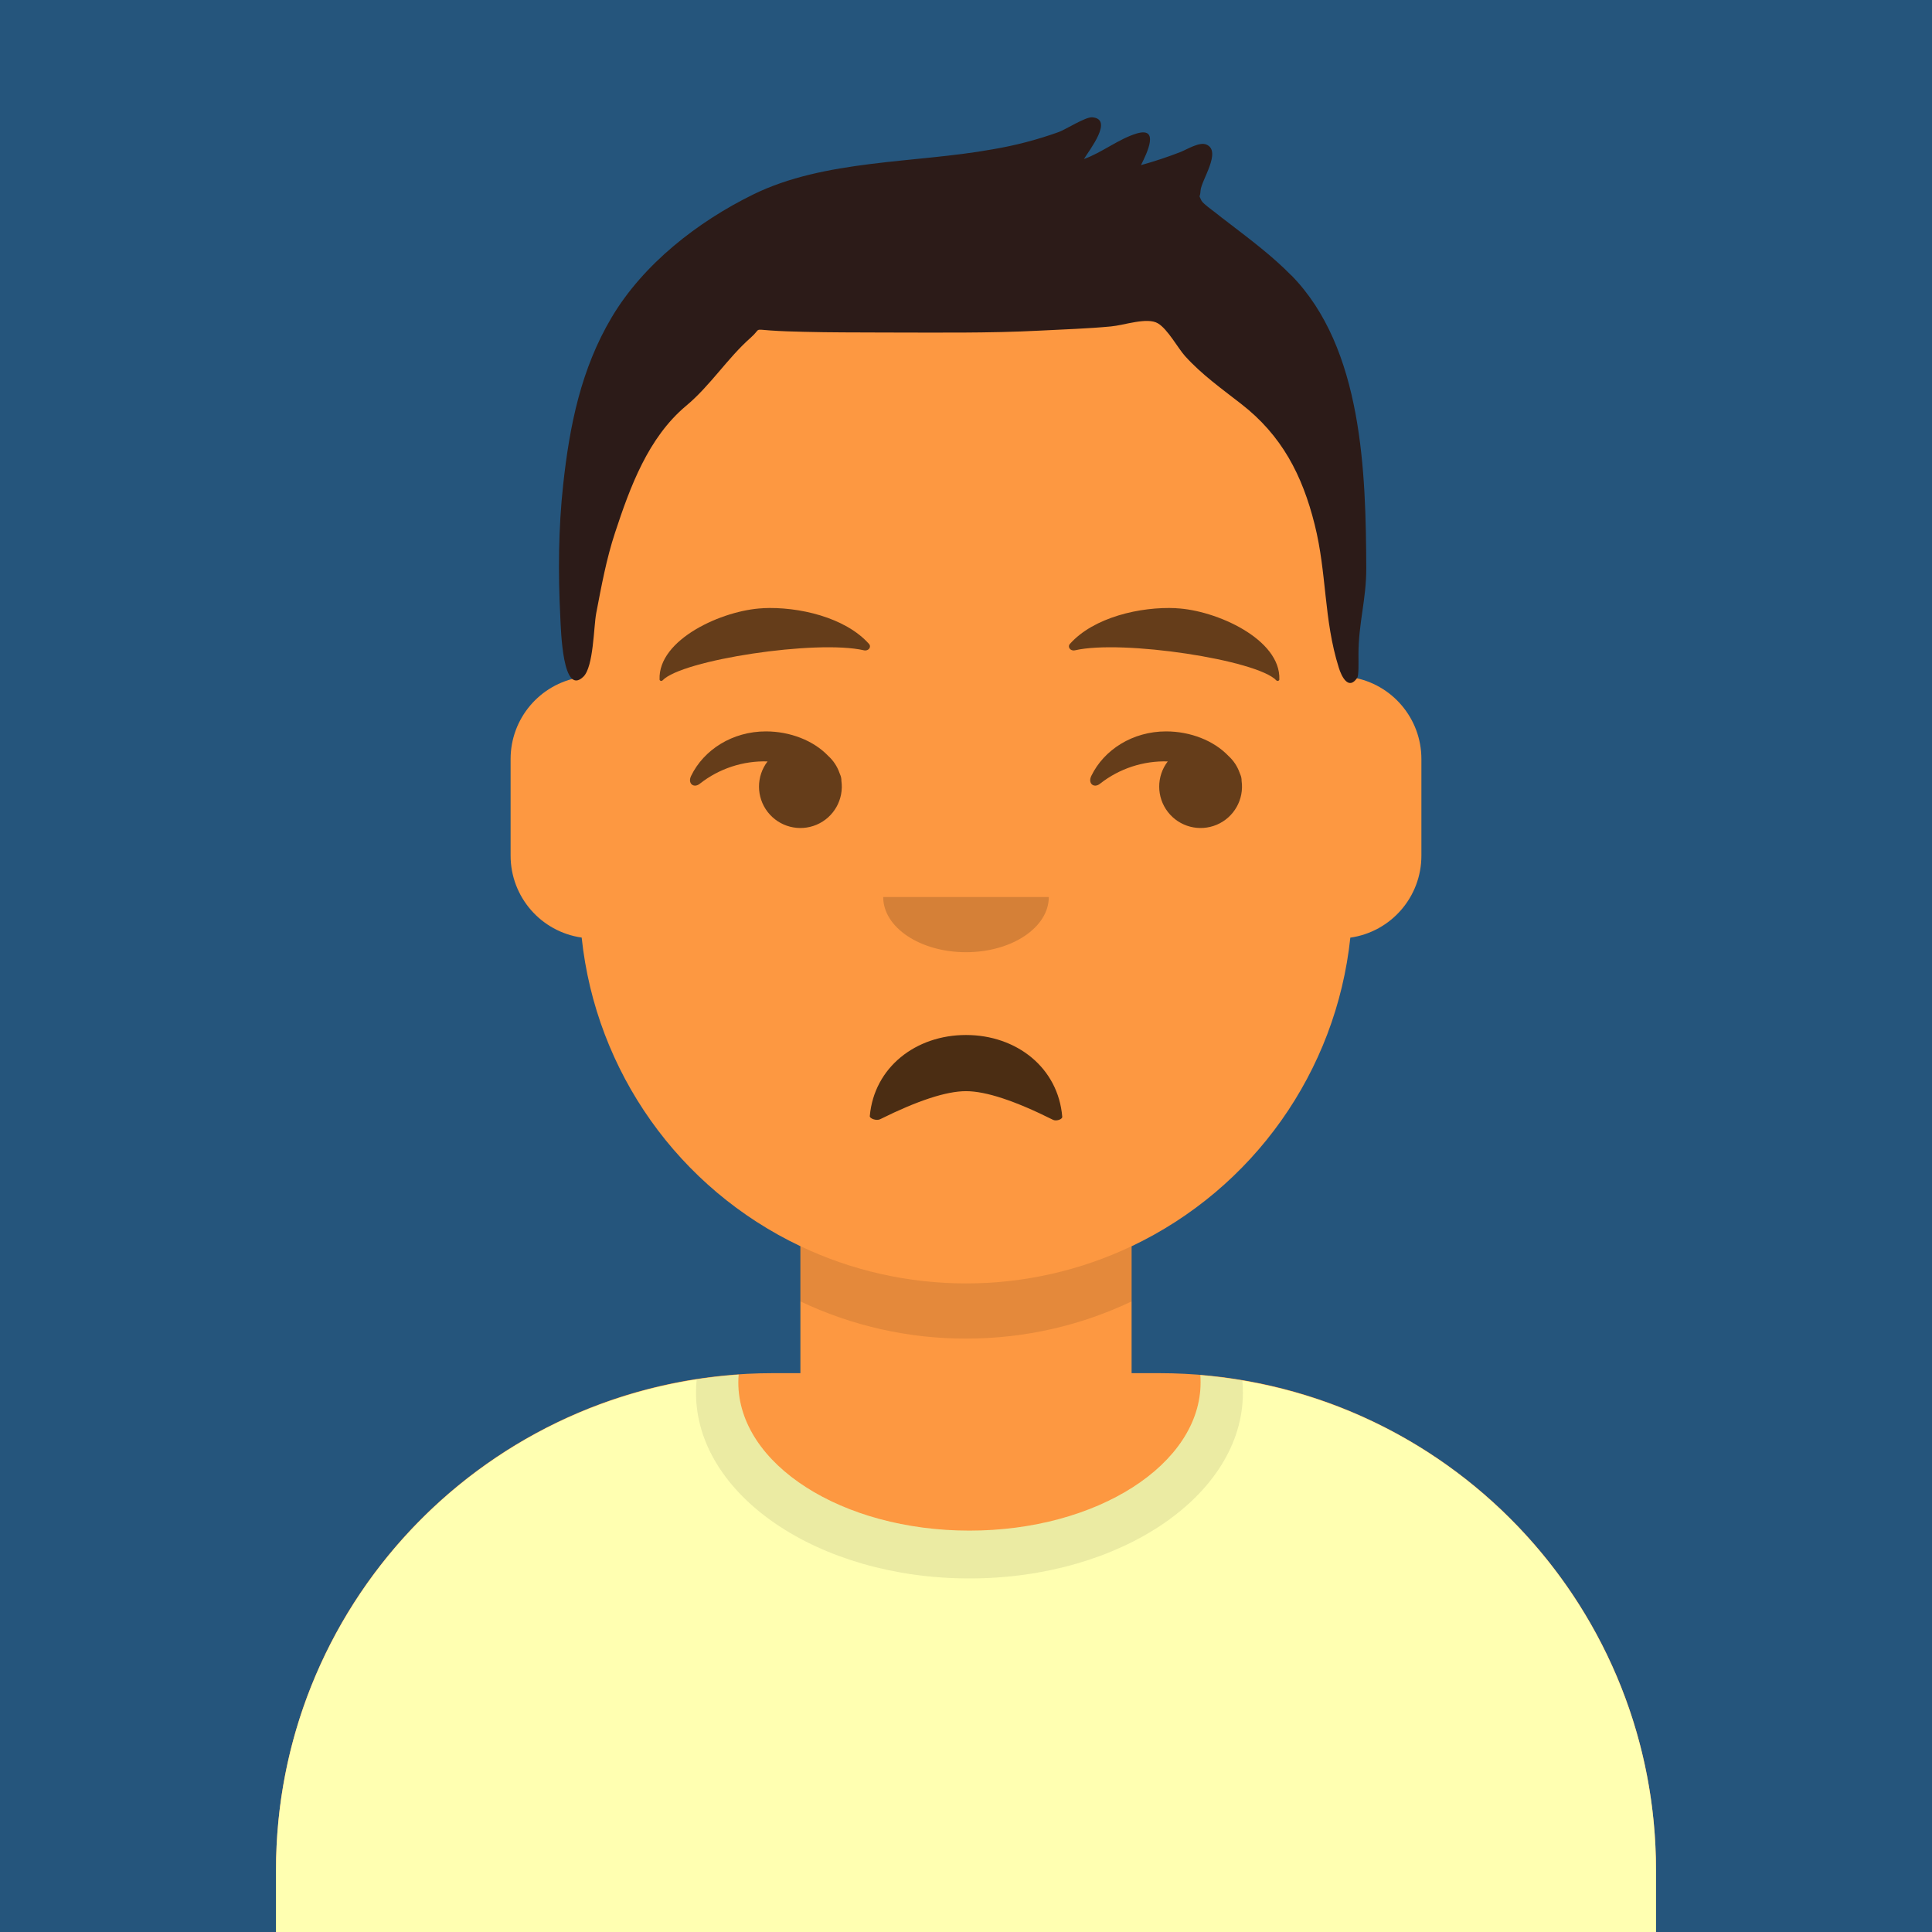
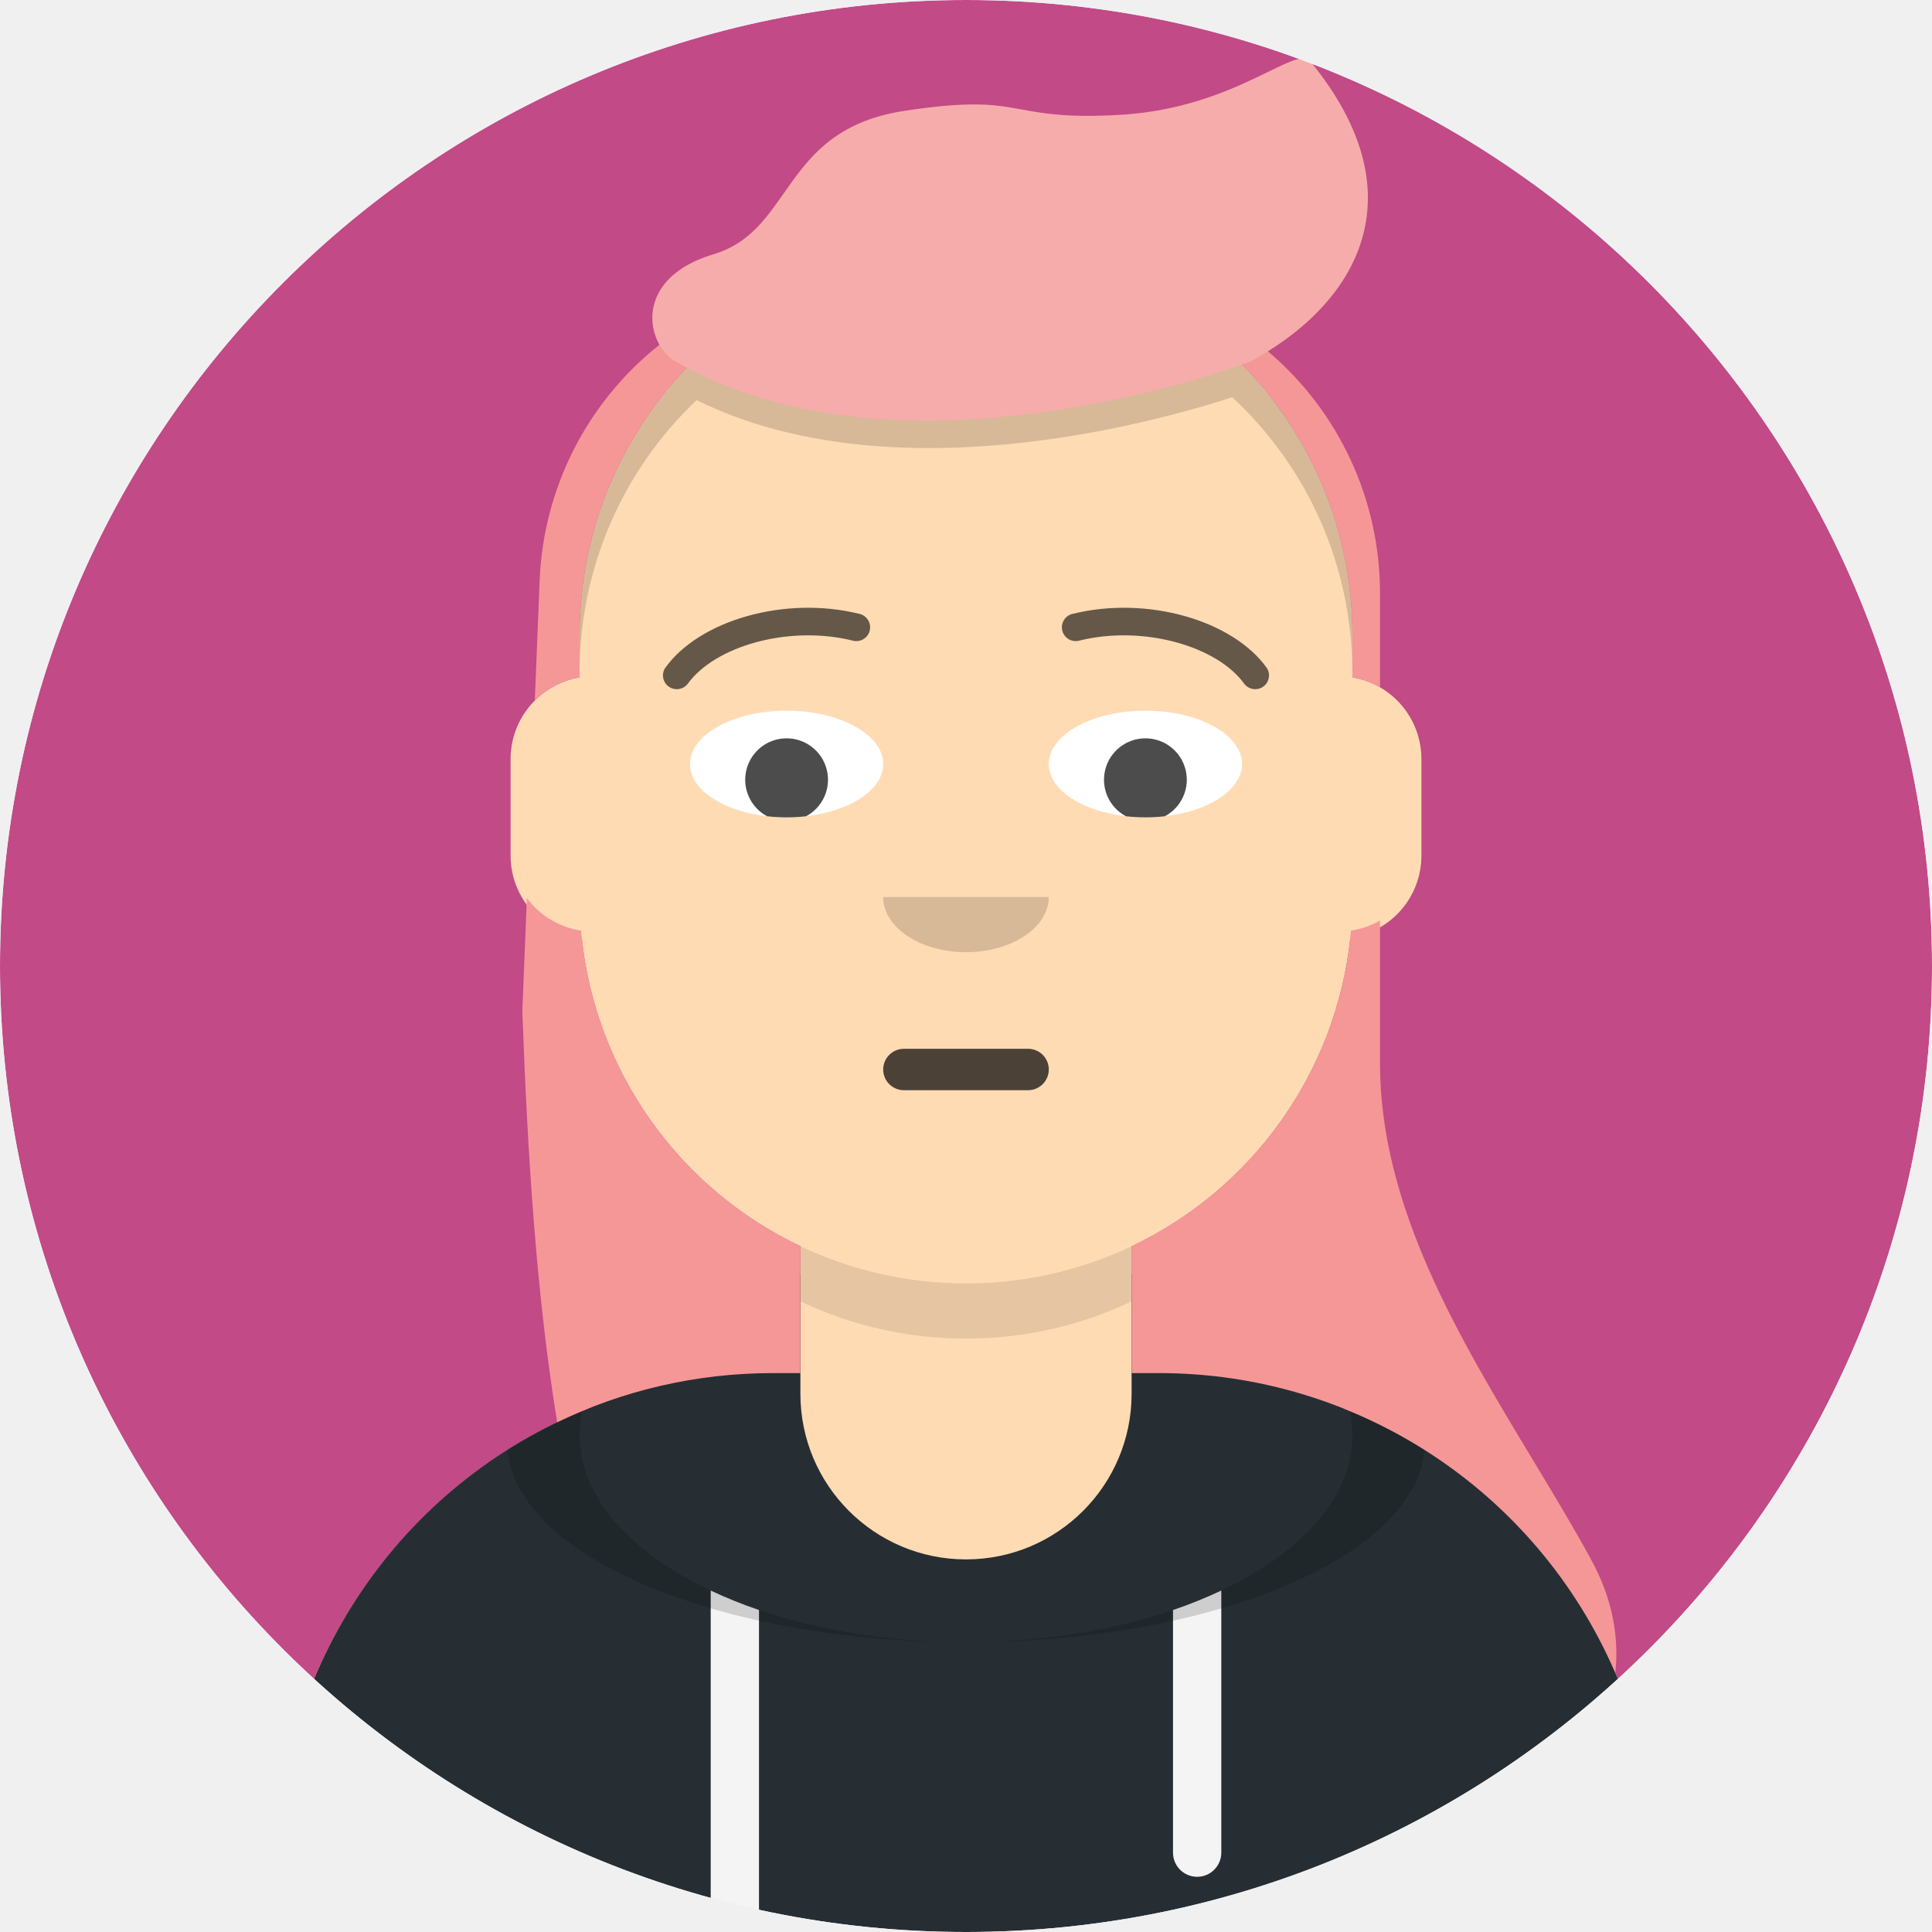
- <svg xmlns="http://www.w3.org/2000/svg" viewBox="0 0 280 280" fill="none" shape-rendering="auto">
-   <mask id="viewboxMask">
-     <rect width="280" height="280" rx="0" ry="0" x="0" y="0" fill="#fff" />
-   </mask>
-   <g mask="url(#viewboxMask)">
-     <rect fill="#25557c" width="280" height="280" x="0" y="0" />
-     <g transform="translate(8)">
-       <path d="M132 36a56 56 0 0 0-56 56v6.17A12 12 0 0 0 66 110v14a12 12 0 0 0 10.3 11.88 56.04 56.04 0 0 0 31.7 44.73v18.4h-4a72 72 0 0 0-72 72v9h200v-9a72 72 0 0 0-72-72h-4v-18.39a56.04 56.04 0 0 0 31.7-44.73A12 12 0 0 0 198 124v-14a12 12 0 0 0-10-11.83V92a56 56 0 0 0-56-56Z" fill="#fd9841" />
-       <path d="M108 180.61v8a55.79 55.79 0 0 0 24 5.39c8.59 0 16.73-1.93 24-5.39v-8a55.79 55.79 0 0 1-24 5.39 55.79 55.79 0 0 1-24-5.39Z" fill="#000" fill-opacity=".1" />
-       <g transform="translate(0 170)">
-         <path d="M132.5 51.83c18.5 0 33.5-9.62 33.5-21.48 0-.36-.01-.7-.04-1.06A72 72 0 0 1 232 101.04V110H32v-8.95a72 72 0 0 1 67.05-71.83c-.03.37-.05.75-.05 1.13 0 11.86 15 21.48 33.5 21.48Z" fill="#ffffb1" />
-         <path d="M132.5 58.76c21.89 0 39.63-12.05 39.63-26.91 0-.6-.02-1.2-.08-1.8-2-.33-4.03-.59-6.1-.76.04.35.05.7.05 1.06 0 11.86-15 21.48-33.5 21.48S99 42.2 99 30.35c0-.38.02-.76.05-1.13-2.06.14-4.08.36-6.08.67-.07.65-.1 1.3-.1 1.96 0 14.86 17.74 26.91 39.63 26.91Z" fill="#000" fill-opacity=".08" />
+ <svg xmlns="http://www.w3.org/2000/svg" viewBox="0 0 512 512" width="512" height="512">
+   <defs>
+     <clipPath id="fc">
+       <circle cx="256" cy="256" r="256" />
+     </clipPath>
+   </defs>
+   <g clip-path="url(#fc)">
+     <svg viewBox="0 0 280 280" width="512" height="512" preserveAspectRatio="xMidYMid meet">
+       <mask id="viewboxMask">
+         <rect width="280" height="280" rx="0" ry="0" x="0" y="0" fill="#fff" />
+       </mask>
+       <g mask="url(#viewboxMask)">
+         <rect fill="#C24A87" width="280" height="280" x="0" y="0" />
+         <g transform="translate(8)">
+           <path d="M132 36a56 56 0 0 0-56 56v6.17A12 12 0 0 0 66 110v14a12 12 0 0 0 10.3 11.88 56.04 56.04 0 0 0 31.7 44.73v18.4h-4a72 72 0 0 0-72 72v9h200v-9a72 72 0 0 0-72-72h-4v-18.39a56.04 56.04 0 0 0 31.7-44.73A12 12 0 0 0 198 124v-14a12 12 0 0 0-10-11.83V92a56 56 0 0 0-56-56Z" fill="#ffdbb4" />
+           <path d="M108 180.61v8a55.79 55.79 0 0 0 24 5.39c8.59 0 16.73-1.93 24-5.39v-8a55.79 55.79 0 0 1-24 5.39 55.79 55.79 0 0 1-24-5.39Z" fill="#000" fill-opacity=".1" />
+           <g transform="translate(0 170)">
+             <path d="M108 14.7c-15.52 3.68-27.1 10.83-30.77 19.44A72.02 72.02 0 0 0 32 101v9h200v-9a72.02 72.02 0 0 0-45.23-66.86C183.1 25.53 171.52 18.38 156 14.7V32a24 24 0 1 1-48 0V14.7Z" fill="#262e33" />
+             <path d="M102 63.34a67.1 67.1 0 0 1-7-2.82V110h7V63.34ZM162 63.34a67.04 67.04 0 0 0 7-2.82V98.5a3.5 3.5 0 1 1-7 0V63.34Z" fill="#F4F4F4" />
+             <path d="M187.62 34.49a71.79 71.79 0 0 1 10.83 5.63C197.11 55.62 167.87 68 132 68c30.93 0 56-13.43 56-30 0-1.19-.13-2.36-.38-3.51ZM76.38 34.49a16.48 16.48 0 0 0-.38 3.5c0 16.58 25.07 30 56 30-35.87 0-65.1-12.38-66.45-27.88a71.79 71.79 0 0 1 10.83-5.63Z" fill="#000" fill-opacity=".16" />
+           </g>
+           <g transform="translate(78 134)">
+             <rect x="42" y="18" width="24" height="6" rx="3" fill="#000" fill-opacity=".7" />
+           </g>
+           <g transform="translate(104 122)">
+             <path fill-rule="evenodd" clip-rule="evenodd" d="M16 8c0 4.42 5.37 8 12 8s12-3.58 12-8" fill="#000" fill-opacity=".16" />
+           </g>
+           <g transform="translate(76 90)">
+             <path d="M44 20.73c0 4.26-6.27 7.72-14 7.72S16 25 16 20.73C16 16.46 22.27 13 30 13s14 3.46 14 7.73ZM96 20.73c0 4.26-6.27 7.72-14 7.72S68 25 68 20.73C68 16.46 74.27 13 82 13s14 3.46 14 7.73Z" fill="#fff" />
+             <path d="M32.82 28.3a25.15 25.15 0 0 1-5.64 0 6 6 0 1 1 5.64 0ZM84.82 28.3a25.15 25.15 0 0 1-5.64 0 6 6 0 1 1 5.64 0Z" fill="#000" fill-opacity=".7" />
+           </g>
+           <g transform="translate(76 82)">
+             <path d="M15.63 17.16c3.92-5.51 14.65-8.6 23.9-6.33a2 2 0 1 0 .95-3.88c-10.74-2.64-23.17.94-28.11 7.9a2 2 0 0 0 3.26 2.3ZM96.37 17.16c-3.91-5.51-14.65-8.6-23.9-6.33a2 2 0 1 1-.95-3.88c10.74-2.64 23.17.94 28.11 7.9a2 2 0 0 1-3.26 2.3Z" fill="#000" fill-opacity=".6" />
+           </g>
+           <g transform="translate(-1)">
+             <path d="m175.83 55.92-.03.02c.76.88 1.49 1.78 2.19 2.7a55.74 55.74 0 0 1 11 33.36v5.5c0-15.77-6.69-29.98-17.4-39.93-11.58 3.77-49.58 14.27-77.63.42A54.35 54.35 0 0 0 77 97.5V92c0-12.5 4.1-24.04 11.01-33.35.71-.94 1.45-1.86 2.22-2.75l-.02-.02A55.88 55.88 0 0 1 133 36a55.88 55.88 0 0 1 42.82 19.92Z" fill="#000" fill-opacity=".16" />
+             <path d="M92.54 53.29A55.81 55.81 0 0 0 77 91.99v6.17a11.97 11.97 0 0 0-6.49 3.34l.7-17.37a45.92 45.92 0 0 1 17.37-34.17c-2.2-3.84-1.45-10.33 7.8-13.1 5.07-1.5 7.57-5.08 10.24-8.88 3.5-5 7.27-10.37 17.48-11.92 9.87-1.5 13.23-.88 17.05-.18 3.13.57 6.58 1.2 14.2.76 9.85-.57 16.86-4 21.43-6.22 3.26-1.6 5.27-2.58 6.17-1.47 15.42 18.9 6.97 33.8-6.2 41.96A45.9 45.9 0 0 1 193 86v13.6c-1.22-.7-2.56-1.2-4-1.43V92c0-15.26-6.1-29.09-16-39.19-7.76 2.75-50.39 16.55-80.46.48ZM223.61 226.05c3.06 5.6 4.05 11.12 3.5 16.38A72.02 72.02 0 0 0 161 199h-4v-18.39a56.03 56.03 0 0 0 31.8-45.74c1.5-.23 2.93-.74 4.2-1.47v20.7c0 20.77 11.47 39.79 22.15 57.47 2.97 4.93 5.88 9.75 8.46 14.48ZM68.7 146.5l.66-16.35a12 12 0 0 0 7.85 4.72A56.03 56.03 0 0 0 109 180.6V199h-4c-11.2 0-21.8 2.56-31.25 7.12-2.99-18.29-4.3-38.68-5.05-59.62Z" fill="#f59797" />
+             <path fill-rule="evenodd" clip-rule="evenodd" d="M90.88 52.36c33.22 19.3 83.37 0 83.37 0 14.53-7.77 25.08-23.32 8.7-43.4-2.17-2.66-10.7 6.72-27.6 7.7-16.9.97-13.27-3.31-31.25-.59-17.97 2.73-15.99 17.3-27.72 20.8-11.73 3.5-9.8 13-5.5 15.5Z" fill="#fff" fill-opacity=".2" />
+           </g>
+           <g transform="translate(49 72)" />
+           <g transform="translate(62 42)" />
+         </g>
      </g>
-       <g transform="translate(78 134)">
-         <path fill-rule="evenodd" clip-rule="evenodd" d="M40.06 27.72C40.7 20.7 46.7 16 54 16c7.34 0 13.36 4.75 13.95 11.85.03.38-.87.67-1.32.45-5.54-2.77-9.75-4.16-12.63-4.16-2.84 0-7 1.36-12.45 4.07-.5.25-1.53-.07-1.5-.49Z" fill="#000" fill-opacity=".7" />
-       </g>
-       <g transform="translate(104 122)">
-         <path fill-rule="evenodd" clip-rule="evenodd" d="M16 8c0 4.42 5.37 8 12 8s12-3.58 12-8" fill="#000" fill-opacity=".16" />
-       </g>
-       <g transform="translate(76 90)">
-         <path d="M27 16c-4.84 0-9 2.65-10.84 6.45-.54 1.1.39 1.85 1.28 1.12a15.13 15.13 0 0 1 9.8-3.22 6 6 0 1 0 10.7 2.8 2 2 0 0 0-.12-.74l-.15-.38a6 6 0 0 0-1.64-2.48C33.9 17.32 30.5 16 27 16ZM85 16c-4.84 0-9 2.65-10.84 6.45-.54 1.1.39 1.85 1.28 1.12a15.13 15.13 0 0 1 9.8-3.22 6 6 0 1 0 10.7 2.8 2 2 0 0 0-.12-.74l-.15-.38a6 6 0 0 0-1.64-2.48C91.9 17.32 88.5 16 85 16Z" fill="#000" fill-opacity=".6" />
-       </g>
-       <g transform="translate(76 82)">
-         <path d="M26.55 6.15c-5.8.27-15.2 4.49-14.96 10.34.01.18.3.27.43.12 2.76-2.96 22.32-5.95 29.2-4.36.64.14 1.12-.48.72-.93-3.43-3.85-10.2-5.43-15.4-5.18ZM86.45 6.15c5.8.27 15.2 4.49 14.96 10.34-.01.18-.3.27-.43.12-2.76-2.96-22.32-5.95-29.2-4.36-.64.14-1.12-.48-.72-.93 3.43-3.85 10.2-5.43 15.4-5.18Z" fill-rule="evenodd" clip-rule="evenodd" fill="#000" fill-opacity=".6" />
-       </g>
-       <g transform="translate(-1)">
-         <path fill-rule="evenodd" clip-rule="evenodd" d="M180.15 39.92c-2.76-2.82-5.96-5.21-9.08-7.61-.69-.53-1.39-1.05-2.06-1.6-.15-.12-1.72-1.24-1.9-1.66-.45-.99-.19-.22-.12-1.4.08-1.5 3.13-5.73.85-6.7-1-.43-2.8.7-3.75 1.08a59.56 59.56 0 0 1-5.73 1.9c.93-1.85 2.7-5.57-.63-4.58-2.6.78-5.03 2.77-7.64 3.7.86-1.4 4.32-5.8 1.2-6.05-.98-.07-3.8 1.75-4.86 2.14a55.81 55.81 0 0 1-9.63 2.51c-11.2 2.02-24.3 1.45-34.65 6.54-8 3.93-15.88 10.03-20.5 17.8-4.44 7.48-6.1 15.67-7.03 24.25-.69 6.3-.74 12.8-.42 19.12.1 2.07.34 11.61 3.34 8.72 1.5-1.44 1.49-7.25 1.87-9.22.75-3.91 1.47-7.85 2.72-11.64 2.2-6.68 4.81-13.8 10.3-18.4 3.53-2.94 6.01-6.93 9.39-9.9 1.51-1.35.36-1.2 2.8-1.03 1.63.12 3.28.16 4.92.2 3.8.1 7.6.08 11.4.1 7.64 0 15.25.12 22.89-.28 3.4-.18 6.8-.28 10.18-.6 1.9-.17 5.25-1.38 6.8-.45 1.43.84 2.91 3.61 3.94 4.75 2.41 2.67 5.3 4.72 8.12 6.92 5.9 4.57 8.87 10.33 10.66 17.48 1.79 7.13 1.29 13.75 3.5 20.76.38 1.24 1.4 3.36 2.67 1.46.24-.36.18-2.3.18-3.42 0-4.52 1.14-7.91 1.13-12.46-.06-13.83-.5-31.87-10.85-42.44Z" fill="#2c1b18" />
-       </g>
-       <g transform="translate(49 72)" />
-       <g transform="translate(62 42)" />
-     </g>
+     </svg>
  </g>
</svg>
